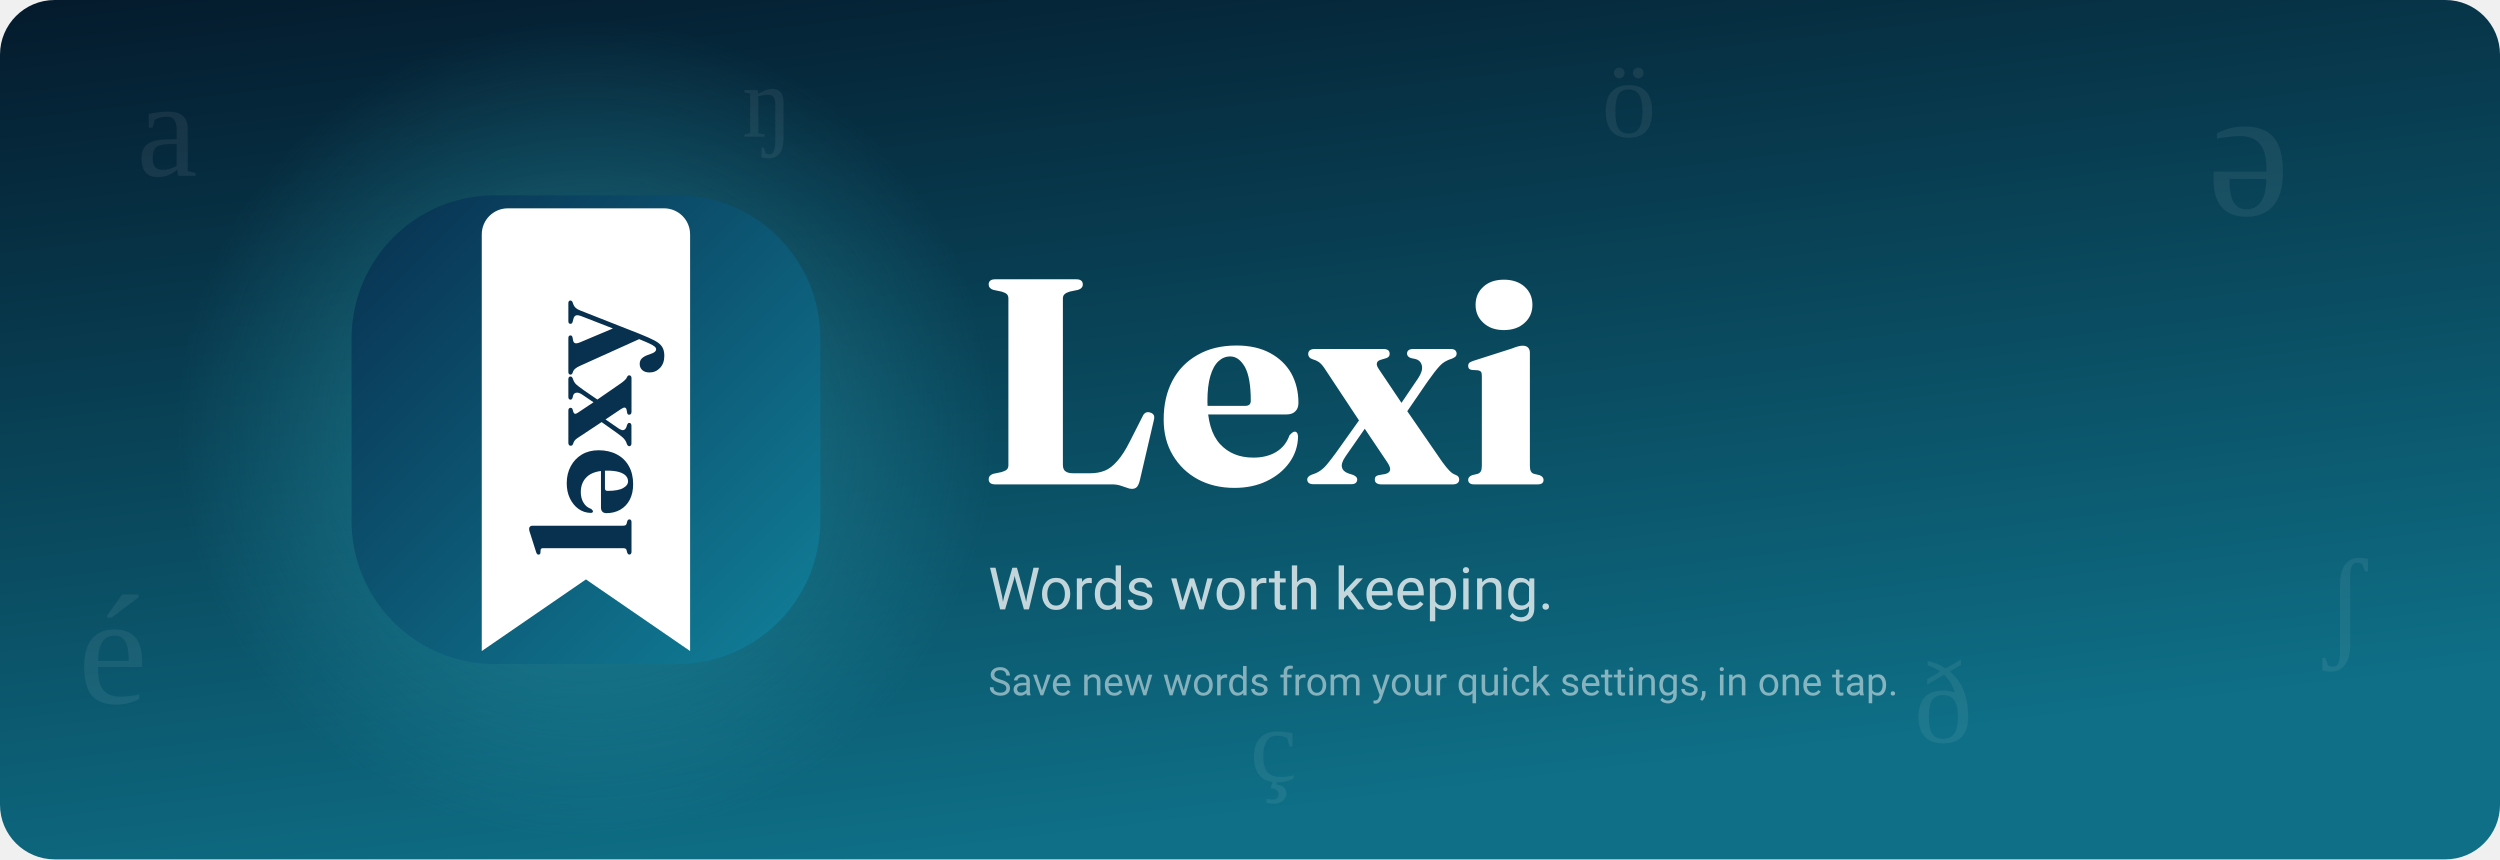
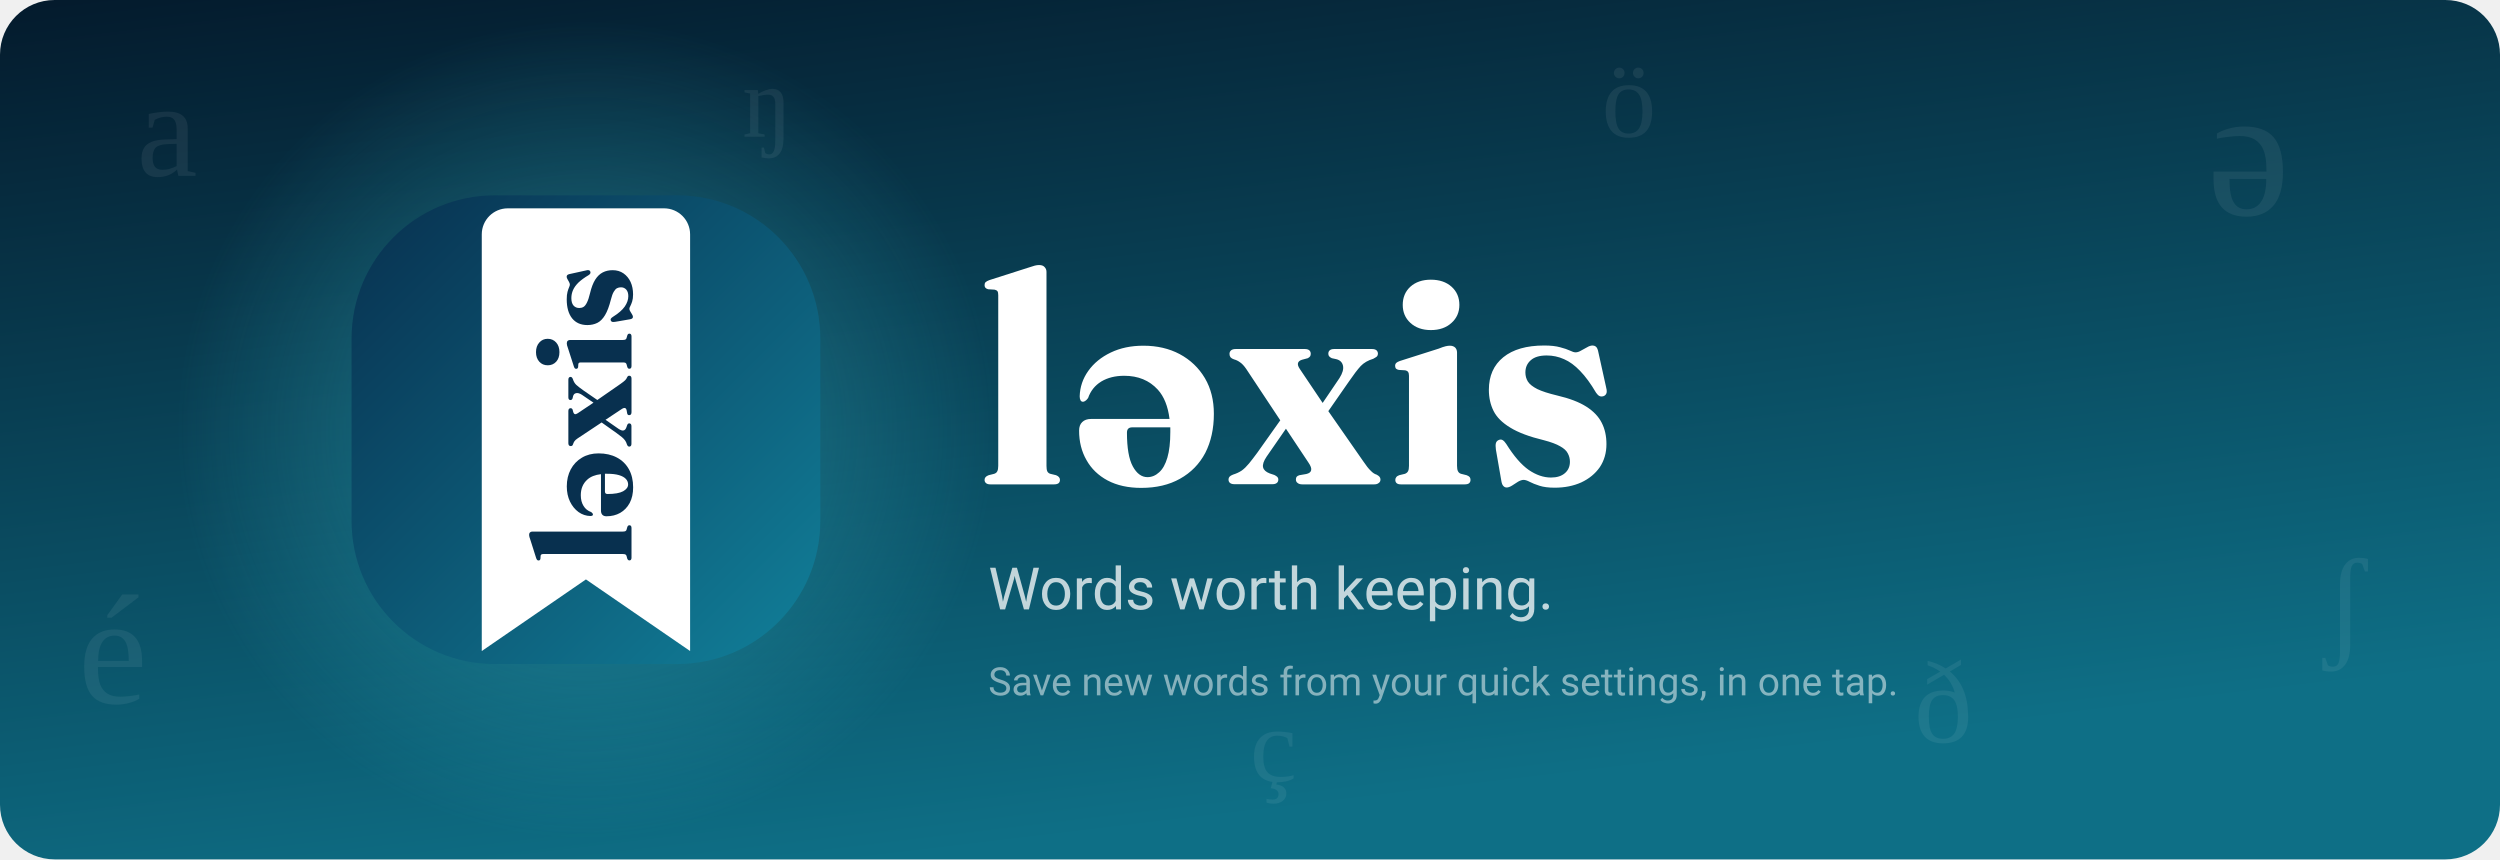
<svg xmlns="http://www.w3.org/2000/svg" width="1280" height="440" viewBox="0 0 1280 440">
  <defs>
    <linearGradient id="bg" x1="0" y1="0" x2="0.35" y2="1">
      <stop offset="0" stop-color="#041A2C" />
      <stop offset="1" stop-color="#0E6F86" />
    </linearGradient>
    <radialGradient id="glow">
      <stop offset="0" stop-color="#3CC6D8" stop-opacity=".45" />
      <stop offset="1" stop-color="#3CC6D8" stop-opacity="0" />
    </radialGradient>
  </defs>
  <rect width="1280" height="440" rx="28" fill="url(#bg)" />
  <text x="70" y="90" font-family="Georgia, 'Times New Roman', serif" font-size="70" fill="#fff" fill-opacity=".07">a</text>
  <text x="1130" y="110" font-family="Georgia, 'Times New Roman', serif" font-size="96" fill="#fff" fill-opacity=".07">ə</text>
  <text x="1190" y="330" font-family="Georgia, 'Times New Roman', serif" font-size="64" fill="#fff" fill-opacity=".07">ʃ</text>
  <text x="40" y="360" font-family="Georgia, 'Times New Roman', serif" font-size="80" fill="#fff" fill-opacity=".07">é</text>
  <text x="380" y="70" font-family="Georgia, 'Times New Roman', serif" font-size="52" fill="#fff" fill-opacity=".07">ŋ</text>
  <text x="820" y="70" font-family="Georgia, 'Times New Roman', serif" font-size="56" fill="#fff" fill-opacity=".07">ö</text>
  <text x="980" y="380" font-family="Georgia, 'Times New Roman', serif" font-size="60" fill="#fff" fill-opacity=".07">ð</text>
  <text x="640" y="400" font-family="Georgia, 'Times New Roman', serif" font-size="54" fill="#fff" fill-opacity=".07">ç</text>
  <circle cx="300" cy="220" r="210" fill="url(#glow)" />
  <g transform="translate(180 100) scale(3.3333) translate(-18 -18)">
    <defs>
      <linearGradient id="bi" x1="0" y1="0" x2="1" y2="1">
        <stop offset="0" stop-color="#08304F" />
        <stop offset="1" stop-color="#11809A" />
      </linearGradient>
    </defs>
    <rect x="18" y="18" width="72" height="72" rx="22" fill="url(#bi)" />
    <path fill="#FFFFFF" d="M42,20h24a4,4 0 0,1 4,4v64l-16,-11 -16,11V24a4,4 0 0,1 4,-4z" />
-     <path fill="#08304F" d="M45.77 68.75H59.66Q59.94 68.75 60.07 68.68Q60.2 68.61 60.24 68.46L60.35 68.06Q60.4 67.91 60.48 67.85Q60.56 67.78 60.68 67.78Q60.83 67.78 60.91 67.88Q61 67.98 61 68.2V72.76Q61 72.97 60.91 73.07Q60.83 73.18 60.68 73.18Q60.57 73.18 60.48 73.11Q60.4 73.04 60.34 72.89L60.24 72.49Q60.19 72.33 60.07 72.27Q59.94 72.2 59.67 72.2H47.44Q47.24 72.2 47.15 72.26Q47.06 72.33 47.04 72.46L47.01 72.93Q46.98 73.07 46.91 73.13Q46.83 73.19 46.72 73.19Q46.59 73.19 46.51 73.11Q46.43 73.03 46.36 72.84L45.48 70.07Q45.36 69.75 45.32 69.58Q45.27 69.41 45.27 69.27Q45.27 69.01 45.41 68.88Q45.55 68.75 45.77 68.75ZM57.14 66.82Q56.75 66.82 56.53 66.6Q56.31 66.38 56.31 65.95V59.49H56.92V63.01Q56.92 63.4 57.3 63.4Q58.95 63.4 59.71 62.97Q60.47 62.55 60.47 61.93Q60.47 61.45 60.13 61.08Q59.79 60.71 59.08 60.5Q58.36 60.29 57.26 60.29Q55.2 60.29 54.2 61.19Q53.21 62.09 53.21 63.58Q53.21 64.54 53.63 65.22Q54.04 65.91 54.82 66.18Q54.97 66.31 55.02 66.39Q55.08 66.48 55.08 66.55Q55.08 66.67 54.97 66.73Q54.86 66.79 54.7 66.78Q53.69 66.76 52.86 66.17Q52.03 65.57 51.54 64.55Q51.05 63.54 51.05 62.22Q51.05 60.75 51.67 59.61Q52.28 58.47 53.38 57.81Q54.48 57.16 55.94 57.16Q57.54 57.16 58.73 57.79Q59.93 58.41 60.59 59.59Q61.25 60.76 61.25 62.37Q61.25 63.78 60.72 64.78Q60.19 65.77 59.26 66.3Q58.33 66.82 57.14 66.82ZM55.94 52.5 56.24 51.89 59 53.8Q59.49 54.13 59.78 54.06Q60.07 53.98 60.22 53.59L60.33 53.24Q60.39 53.1 60.46 53.03Q60.54 52.96 60.66 52.96Q60.81 52.96 60.9 53.07Q60.99 53.19 60.99 53.38V56.12Q60.99 56.31 60.9 56.42Q60.81 56.54 60.66 56.54Q60.54 56.54 60.46 56.46Q60.37 56.39 60.29 56.21Q60.19 55.84 60 55.59Q59.82 55.33 59.51 55.07Q59.2 54.82 58.72 54.47ZM52.72 51.42 55.58 49.51 55.7 49.41 59.36 46.88Q59.81 46.56 60.02 46.34Q60.24 46.13 60.31 45.92Q60.38 45.77 60.46 45.71Q60.54 45.65 60.66 45.65Q60.82 45.65 60.91 45.77Q61 45.88 61 46.09V51.25Q61 51.46 60.91 51.58Q60.81 51.7 60.65 51.7Q60.53 51.7 60.45 51.65Q60.38 51.59 60.34 51.45L60.25 50.96Q60.19 50.66 59.99 50.61Q59.8 50.56 59.42 50.81L56.65 52.66L56.52 52.76L52.71 55.28Q52.39 55.49 52.24 55.71Q52.1 55.92 52.04 56.14Q51.98 56.32 51.89 56.39Q51.79 56.47 51.65 56.47Q51.48 56.47 51.39 56.34Q51.3 56.22 51.3 56.02V51.05Q51.3 50.86 51.39 50.75Q51.47 50.64 51.63 50.64Q51.74 50.64 51.81 50.68Q51.89 50.73 51.94 50.85L52.06 51.27Q52.14 51.5 52.3 51.55Q52.46 51.6 52.72 51.42ZM56.31 49.75 55.98 50.34 53.38 48.58Q52.85 48.24 52.48 48.33Q52.11 48.41 52.02 48.81L51.94 49.12Q51.89 49.26 51.81 49.32Q51.74 49.39 51.63 49.39Q51.47 49.39 51.38 49.27Q51.3 49.16 51.3 48.97V46.24Q51.3 46.05 51.39 45.94Q51.47 45.83 51.63 45.83Q51.74 45.83 51.82 45.9Q51.9 45.97 51.99 46.16Q52.15 46.72 52.52 47.06Q52.89 47.39 53.63 47.91ZM58.74 38.2 62.42 39.98 53.14 44.17Q52.61 44.4 52.33 44.65Q52.06 44.89 51.96 45.25Q51.9 45.42 51.82 45.48Q51.74 45.54 51.62 45.54Q51.47 45.54 51.38 45.43Q51.3 45.32 51.3 45.14V39.92Q51.3 39.74 51.38 39.63Q51.47 39.52 51.62 39.52Q51.75 39.52 51.82 39.59Q51.9 39.66 51.94 39.83L52.03 40.3Q52.11 40.66 52.36 40.72Q52.61 40.79 53.15 40.56ZM62.46 40.21 60.92 39.59 60.25 39.27 53.34 36.58Q52.75 36.35 52.47 36.45Q52.19 36.55 52.08 36.97L51.96 37.43Q51.91 37.59 51.83 37.67Q51.75 37.74 51.62 37.74Q51.47 37.74 51.38 37.64Q51.3 37.53 51.3 37.35V34.56Q51.3 34.37 51.38 34.27Q51.47 34.16 51.62 34.16Q51.73 34.16 51.81 34.23Q51.89 34.29 51.96 34.45Q52.1 34.96 52.37 35.23Q52.64 35.51 53.25 35.74L62.34 39.32Q63.74 39.88 64.55 40.31Q65.36 40.74 65.7 41.27Q66.04 41.8 66.04 42.65Q66.04 43.82 65.38 44.51Q64.72 45.21 63.77 45.21Q63.06 45.21 62.66 44.85Q62.26 44.48 62.26 43.91Q62.26 43.37 62.58 43.06Q62.91 42.74 63.48 42.53L63.95 42.36Q64.3 42.25 64.54 42.07Q64.78 41.89 64.78 41.65Q64.78 41.43 64.56 41.24Q64.33 41.04 63.82 40.8Q63.31 40.55 62.46 40.21Z" />
+     <path fill="#08304F" d="M45.77 69.65H59.66Q59.94 69.65 60.07 69.58Q60.2 69.51 60.24 69.36L60.35 68.97Q60.4 68.81 60.48 68.75Q60.56 68.68 60.68 68.68Q60.83 68.68 60.91 68.78Q61 68.88 61 69.1V73.67Q61 73.88 60.91 73.98Q60.83 74.08 60.68 74.08Q60.57 74.08 60.48 74.01Q60.4 73.94 60.34 73.79L60.24 73.4Q60.19 73.24 60.07 73.17Q59.94 73.1 59.67 73.1H47.44Q47.24 73.1 47.15 73.17Q47.06 73.23 47.04 73.36L47.01 73.83Q46.98 73.97 46.91 74.03Q46.83 74.09 46.72 74.09Q46.59 74.09 46.51 74.01Q46.43 73.93 46.36 73.74L45.48 70.97Q45.36 70.66 45.32 70.48Q45.27 70.31 45.27 70.17Q45.27 69.91 45.41 69.78Q45.55 69.65 45.77 69.65ZM57.15 67.3Q56.75 67.3 56.53 67.08Q56.31 66.85 56.31 66.43V60.83Q54.95 60.99 54.21 61.67Q53.21 62.57 53.21 64.07Q53.21 65.03 53.63 65.71Q54.04 66.39 54.82 66.66Q54.98 66.79 55.03 66.87Q55.08 66.96 55.08 67.03Q55.08 67.15 54.97 67.2Q54.86 67.26 54.69 67.26Q53.69 67.24 52.86 66.65Q52.04 66.05 51.55 65.04Q51.06 64.02 51.06 62.71Q51.06 61.24 51.67 60.09Q52.28 58.95 53.38 58.3Q54.48 57.64 55.94 57.64Q57.55 57.64 58.74 58.27Q59.93 58.89 60.59 60.06Q61.25 61.24 61.25 62.85Q61.25 64.26 60.72 65.26Q60.18 66.25 59.26 66.78Q58.34 67.3 57.15 67.3ZM56.92 63.49Q56.92 63.88 57.3 63.88Q58.94 63.88 59.71 63.46Q60.48 63.03 60.48 62.41Q60.48 61.94 60.14 61.57Q59.79 61.19 59.08 60.98Q58.37 60.77 57.25 60.77Q57.09 60.77 56.92 60.77ZM52.73 51.48 55.16 49.85 53.38 48.64Q52.85 48.3 52.48 48.39Q52.12 48.47 52.02 48.87L51.95 49.18Q51.9 49.32 51.82 49.38Q51.74 49.45 51.63 49.45Q51.47 49.45 51.38 49.34Q51.3 49.23 51.3 49.03V46.31Q51.3 46.11 51.39 46Q51.48 45.89 51.63 45.89Q51.74 45.89 51.82 45.96Q51.91 46.03 51.99 46.22Q52.16 46.78 52.52 47.12Q52.88 47.45 53.63 47.98L55.75 49.44L59.35 46.94Q59.8 46.62 60.02 46.41Q60.24 46.19 60.31 45.98Q60.38 45.84 60.46 45.77Q60.54 45.71 60.65 45.71Q60.81 45.71 60.91 45.82Q61 45.94 61 46.15V51.31Q61 51.53 60.91 51.65Q60.81 51.77 60.64 51.77Q60.53 51.77 60.45 51.71Q60.38 51.65 60.34 51.52L60.25 51.02Q60.19 50.72 59.99 50.67Q59.79 50.62 59.42 50.88L57.01 52.48L59.01 53.87Q59.49 54.19 59.78 54.12Q60.07 54.05 60.21 53.65L60.33 53.31Q60.39 53.16 60.46 53.1Q60.54 53.03 60.65 53.03Q60.81 53.03 60.9 53.14Q60.99 53.25 60.99 53.44V56.19Q60.99 56.38 60.9 56.49Q60.81 56.6 60.65 56.6Q60.54 56.6 60.45 56.52Q60.37 56.45 60.3 56.27Q60.19 55.9 60.01 55.65Q59.82 55.39 59.51 55.13Q59.19 54.88 58.72 54.53L56.41 52.89L52.72 55.34Q52.39 55.56 52.24 55.77Q52.1 55.98 52.03 56.2Q51.98 56.38 51.89 56.45Q51.79 56.52 51.66 56.52Q51.48 56.52 51.39 56.4Q51.3 56.28 51.3 56.08V51.12Q51.3 50.93 51.39 50.81Q51.48 50.7 51.63 50.7Q51.74 50.7 51.81 50.74Q51.89 50.79 51.95 50.91L52.06 51.33Q52.14 51.56 52.3 51.61Q52.45 51.66 52.73 51.48ZM51.56 40.22H59.66Q59.94 40.22 60.07 40.15Q60.2 40.08 60.24 39.92L60.35 39.53Q60.4 39.38 60.48 39.31Q60.56 39.25 60.68 39.25Q60.83 39.25 60.91 39.35Q61 39.45 61 39.67V44.23Q61 44.44 60.91 44.54Q60.83 44.64 60.68 44.64Q60.57 44.64 60.48 44.58Q60.4 44.51 60.35 44.36L60.24 43.96Q60.19 43.8 60.07 43.73Q59.94 43.67 59.67 43.67H53.22Q53.03 43.67 52.94 43.73Q52.85 43.79 52.83 43.93L52.8 44.39Q52.77 44.53 52.69 44.59Q52.62 44.65 52.51 44.65Q52.37 44.65 52.3 44.58Q52.22 44.5 52.15 44.3L51.26 41.54Q51.15 41.22 51.1 41.05Q51.06 40.88 51.06 40.74Q51.06 40.48 51.2 40.35Q51.34 40.22 51.56 40.22ZM49.93 42.09Q49.93 43.01 49.43 43.56Q48.92 44.11 48.13 44.11Q47.34 44.11 46.84 43.56Q46.33 43 46.33 42.09Q46.33 41.17 46.84 40.61Q47.34 40.04 48.13 40.04Q48.92 40.04 49.43 40.61Q49.93 41.17 49.93 42.09ZM60.51 33.49Q60.51 32.84 60.19 32.48Q59.87 32.13 59.38 32.13Q59.05 32.13 58.77 32.27Q58.5 32.42 58.27 32.82Q58.03 33.23 57.84 33.99Q57.45 35.55 56.93 36.41Q56.41 37.27 55.74 37.6Q55.06 37.93 54.22 37.93Q52.72 37.93 51.88 36.9Q51.05 35.86 51.05 33.98Q51.05 33.27 51.17 32.83Q51.29 32.39 51.41 32.13Q51.53 31.87 51.53 31.72Q51.53 31.54 51.41 31.32Q51.29 31.11 51.17 30.89Q51.04 30.68 51.04 30.5Q51.04 30.38 51.12 30.27Q51.2 30.17 51.42 30.11L53.96 29.55Q54.25 29.46 54.43 29.5Q54.6 29.53 54.67 29.7Q54.73 29.87 54.67 30Q54.61 30.13 54.43 30.25Q53.45 30.83 52.86 31.39Q52.28 31.96 52.02 32.55Q51.76 33.14 51.76 33.79Q51.76 34.54 52.09 34.93Q52.43 35.31 52.98 35.31Q53.34 35.31 53.63 35.14Q53.92 34.96 54.16 34.46Q54.41 33.97 54.63 33.04Q54.94 31.73 55.43 30.95Q55.92 30.18 56.59 29.84Q57.25 29.5 58.11 29.5Q59.06 29.5 59.77 29.99Q60.47 30.48 60.86 31.31Q61.24 32.15 61.24 33.22Q61.24 33.88 61.1 34.31Q60.96 34.74 60.82 35.01Q60.67 35.27 60.67 35.44Q60.67 35.61 60.81 35.83Q60.95 36.05 61.08 36.28Q61.22 36.5 61.22 36.67Q61.22 36.8 61.12 36.9Q61.01 37 60.77 37.04L58.51 37.43Q58.19 37.48 58.04 37.44Q57.89 37.4 57.82 37.24Q57.75 37.08 57.83 36.95Q57.91 36.82 58.11 36.69Q59.41 35.88 59.96 35.09Q60.51 34.29 60.51 33.49Z" />
  </g>
  <g transform="translate(500 248)" fill="#fff">
-     <path d="M52 -99.6 47.7 -98.7Q46 -98.2 45.1 -97.4Q44.2 -96.6 44.2 -95.2V-10.1Q44.2 -7.6 45.5 -6.7Q46.8 -5.7 49.3 -5.7H58.4Q62.3 -5.7 65.6 -7Q68.9 -8.3 72 -11.9Q75.2 -15.4 78.5 -22L85 -34.8Q85.6 -36.2 86.6 -36.7Q87.6 -37.2 88.8 -36.8Q90.1 -36.5 90.7 -35.5Q91.2 -34.6 90.8 -33L83.6 -2.1Q83 0.3 82.1 1.3Q81.2 2.3 79.5 2.3Q78.3 2.3 76.9 1.7Q75.5 1.2 73.6 0.6Q71.8 0 69.1 0H9.5Q7.8 0 7 -0.7Q6.2 -1.4 6.2 -2.6Q6.2 -4.6 8.5 -5.4L12.8 -6.3Q14.6 -6.8 15.5 -7.6Q16.3 -8.4 16.3 -9.8V-95.2Q16.3 -96.6 15.5 -97.4Q14.6 -98.2 12.8 -98.7L8.5 -99.6Q6.2 -100.4 6.2 -102.4Q6.2 -103.6 7 -104.3Q7.8 -105 9.5 -105H51.1Q52.8 -105 53.6 -104.3Q54.4 -103.6 54.4 -102.4Q54.4 -100.4 52 -99.6ZM164.8 -41.7Q164.8 -38.9 163.2 -37.4Q161.7 -35.8 158.6 -35.8H112.5V-40.2H137.6Q140.4 -40.2 140.4 -42.8Q140.4 -54.6 137.4 -60.1Q134.3 -65.5 129.9 -65.5Q126.5 -65.5 123.9 -63.1Q121.2 -60.6 119.7 -55.5Q118.2 -50.4 118.2 -42.6Q118.2 -27.8 124.6 -20.7Q131 -13.7 141.7 -13.7Q148.6 -13.7 153.4 -16.6Q158.3 -19.6 160.2 -25.1Q161.2 -26.2 161.8 -26.6Q162.4 -27 162.9 -27Q163.7 -27 164.2 -26.2Q164.6 -25.5 164.6 -24.3Q164.4 -17.1 160.2 -11.2Q155.9 -5.2 148.6 -1.7Q141.4 1.8 132 1.8Q121.5 1.8 113.3 -2.6Q105.2 -7 100.5 -14.9Q95.8 -22.7 95.8 -33.2Q95.8 -44.6 100.3 -53.1Q104.8 -61.6 113.2 -66.3Q121.5 -71.1 133.1 -71.1Q143.1 -71.1 150.2 -67.3Q157.3 -63.5 161.1 -56.9Q164.8 -50.2 164.8 -41.7ZM198.2 -36.1 202.6 -34 188.9 -14.3Q186.5 -10.8 187.1 -8.7Q187.6 -6.6 190.4 -5.6L192.9 -4.8Q193.9 -4.3 194.4 -3.8Q194.9 -3.3 194.9 -2.5Q194.9 -1.4 194.1 -0.7Q193.3 -0.1 191.9 -0.1H172.3Q171 -0.1 170.1 -0.7Q169.3 -1.4 169.3 -2.5Q169.3 -3.3 169.9 -3.9Q170.4 -4.5 171.7 -5Q174.3 -5.8 176.1 -7.1Q178 -8.4 179.8 -10.7Q181.6 -12.9 184.1 -16.3ZM205.9 -59.1 219.6 -38.7 220.3 -37.8 238.3 -11.7Q240.6 -8.5 242.1 -7Q243.7 -5.4 245.2 -4.9Q246.2 -4.5 246.7 -3.9Q247.1 -3.3 247.1 -2.5Q247.1 -1.3 246.3 -0.7Q245.5 0 244 0H207.1Q205.6 0 204.7 -0.7Q203.9 -1.3 203.9 -2.5Q203.9 -3.4 204.3 -3.9Q204.7 -4.4 205.7 -4.7L209.2 -5.3Q211.3 -5.8 211.7 -7.2Q212.1 -8.6 210.3 -11.3L197 -31.1L196.3 -32L178.3 -59.2Q176.8 -61.5 175.3 -62.6Q173.8 -63.6 172.2 -64Q170.9 -64.4 170.4 -65.1Q169.8 -65.8 169.8 -66.8Q169.8 -68 170.7 -68.7Q171.6 -69.3 173 -69.3H208.5Q209.9 -69.3 210.7 -68.7Q211.5 -68.1 211.5 -66.9Q211.5 -66.1 211.2 -65.6Q210.8 -65.1 210 -64.7L207 -63.8Q205.3 -63.3 205 -62.2Q204.6 -61 205.9 -59.1ZM217.8 -33.5 213.6 -35.9 226.2 -54.5Q228.6 -58.2 228 -60.8Q227.4 -63.5 224.6 -64.2L222.3 -64.7Q221.3 -65.1 220.9 -65.6Q220.4 -66.2 220.4 -66.9Q220.4 -68.1 221.2 -68.7Q222 -69.3 223.4 -69.3H242.9Q244.3 -69.3 245 -68.7Q245.8 -68 245.8 -66.9Q245.8 -66.1 245.3 -65.5Q244.8 -65 243.5 -64.4Q239.4 -63.2 237.1 -60.6Q234.7 -58 230.9 -52.6ZM283.3 -67.5V-9.5Q283.3 -7.6 283.8 -6.7Q284.3 -5.7 285.4 -5.4L288.3 -4.7Q289.3 -4.3 289.8 -3.7Q290.3 -3.1 290.3 -2.3Q290.3 -1.2 289.6 -0.6Q288.8 0 287.3 0H254.7Q253.2 0 252.5 -0.6Q251.7 -1.2 251.7 -2.3Q251.7 -3.1 252.2 -3.7Q252.7 -4.3 253.7 -4.7L256.6 -5.4Q257.7 -5.8 258.2 -6.7Q258.7 -7.6 258.7 -9.5V-55.6Q258.7 -57 258.3 -57.6Q257.8 -58.2 256.8 -58.4L253.5 -58.6Q252.5 -58.8 252.1 -59.3Q251.7 -59.9 251.7 -60.7Q251.7 -61.6 252.2 -62.2Q252.8 -62.7 254.2 -63.2L273.9 -69.5Q276.2 -70.4 277.4 -70.7Q278.6 -71 279.6 -71Q281.5 -71 282.4 -70Q283.3 -69 283.3 -67.5ZM270 -79Q263.4 -79 259.5 -82.7Q255.5 -86.3 255.5 -91.9Q255.5 -97.6 259.5 -101.2Q263.4 -104.8 270 -104.8Q276.6 -104.8 280.6 -101.2Q284.6 -97.6 284.6 -91.9Q284.6 -86.3 280.6 -82.7Q276.6 -79 270 -79Z" />
+     <path d="M35.8 -108.8V-9.5Q35.8 -7.6 36.2 -6.7Q36.7 -5.7 37.8 -5.4L40.7 -4.7Q41.7 -4.3 42.2 -3.7Q42.7 -3.1 42.7 -2.3Q42.7 -1.2 42 -0.6Q41.2 0 39.7 0H7.1Q5.6 0 4.9 -0.6Q4.1 -1.2 4.1 -2.3Q4.1 -3.1 4.6 -3.7Q5.1 -4.3 6.2 -4.7L9 -5.4Q10.2 -5.8 10.6 -6.7Q11.1 -7.6 11.1 -9.5V-96.9Q11.1 -98.3 10.7 -98.9Q10.2 -99.5 9.2 -99.7L5.9 -99.9Q4.9 -100.2 4.5 -100.7Q4.1 -101.2 4.1 -102Q4.1 -103 4.6 -103.5Q5.2 -104.1 6.6 -104.6L26.3 -110.9Q28.6 -111.7 29.8 -112Q31 -112.3 32 -112.3Q33.9 -112.3 34.8 -111.3Q35.8 -110.3 35.8 -108.8ZM52.5 -27.5Q52.5 -30.4 54.1 -31.9Q55.7 -33.5 58.7 -33.5H98.8Q97.6 -43.2 92.8 -48.5Q86.3 -55.6 75.6 -55.6Q68.8 -55.6 63.9 -52.7Q59 -49.7 57.1 -44.2Q56.2 -43 55.6 -42.7Q55 -42.3 54.5 -42.3Q53.6 -42.3 53.2 -43.1Q52.8 -43.9 52.8 -45.1Q53 -52.2 57.2 -58.1Q61.4 -64 68.7 -67.5Q76 -71 85.4 -71Q95.9 -71 104 -66.7Q112.2 -62.3 116.9 -54.4Q121.5 -46.6 121.5 -36.1Q121.5 -24.7 117.1 -16.1Q112.6 -7.6 104.2 -2.9Q95.9 1.8 84.3 1.8Q74.3 1.8 67.1 -2Q60 -5.8 56.3 -12.4Q52.5 -19 52.5 -27.5ZM79.7 -29.2Q77 -29.2 77 -26.5Q77 -14.7 80 -9.2Q83 -3.7 87.5 -3.7Q90.8 -3.7 93.5 -6.2Q96.2 -8.6 97.7 -13.7Q99.2 -18.8 99.2 -26.8Q99.2 -28 99.2 -29.2ZM165.5 -59.1 177.2 -41.7 185.8 -54.4Q188.2 -58.2 187.6 -60.8Q187 -63.4 184.2 -64.1L181.9 -64.6Q181 -65 180.5 -65.6Q180.1 -66.1 180.1 -66.9Q180.1 -68.1 180.9 -68.7Q181.6 -69.3 183.1 -69.3H202.5Q203.9 -69.3 204.7 -68.7Q205.5 -68 205.5 -66.9Q205.5 -66.1 205 -65.5Q204.4 -65 203.1 -64.3Q199.1 -63.1 196.7 -60.6Q194.3 -58 190.6 -52.6L180.1 -37.5L198 -11.8Q200.2 -8.5 201.8 -7Q203.3 -5.4 204.8 -5Q205.9 -4.4 206.3 -3.9Q206.8 -3.3 206.8 -2.5Q206.8 -1.3 205.9 -0.7Q205.1 0 203.6 0H166.8Q165.2 0 164.4 -0.7Q163.5 -1.3 163.5 -2.5Q163.5 -3.4 163.9 -3.9Q164.3 -4.4 165.3 -4.7L168.8 -5.3Q171 -5.8 171.3 -7.2Q171.7 -8.6 169.9 -11.2L158.4 -28.5L148.5 -14.2Q146.2 -10.8 146.7 -8.7Q147.2 -6.7 150.1 -5.6L152.5 -4.8Q153.5 -4.3 154 -3.8Q154.5 -3.3 154.5 -2.5Q154.5 -1.3 153.7 -0.7Q152.9 -0.1 151.6 -0.1H131.9Q130.6 -0.1 129.8 -0.7Q129 -1.3 129 -2.5Q129 -3.3 129.5 -3.9Q130 -4.5 131.3 -5Q133.9 -5.8 135.8 -7.1Q137.6 -8.4 139.5 -10.7Q141.3 -12.9 143.8 -16.3L155.5 -32.8L138 -59.2Q136.4 -61.5 134.9 -62.5Q133.4 -63.6 131.8 -64Q130.6 -64.4 130 -65.1Q129.5 -65.8 129.5 -66.8Q129.5 -68 130.4 -68.7Q131.2 -69.3 132.7 -69.3H168.1Q169.5 -69.3 170.3 -68.7Q171.1 -68 171.1 -66.9Q171.1 -66.1 170.8 -65.6Q170.5 -65.1 169.6 -64.6L166.6 -63.8Q165 -63.3 164.6 -62.2Q164.2 -61 165.5 -59.1ZM246 -67.5V-9.5Q246 -7.6 246.5 -6.7Q247 -5.7 248.1 -5.4L250.9 -4.7Q252 -4.3 252.5 -3.7Q252.9 -3.1 252.9 -2.3Q252.9 -1.2 252.2 -0.6Q251.5 0 249.9 0H217.3Q215.8 0 215.1 -0.6Q214.4 -1.2 214.4 -2.3Q214.4 -3.1 214.9 -3.7Q215.3 -4.3 216.4 -4.7L219.3 -5.4Q220.4 -5.8 220.9 -6.7Q221.4 -7.6 221.4 -9.5V-55.6Q221.4 -57 220.9 -57.6Q220.5 -58.2 219.5 -58.4L216.2 -58.6Q215.2 -58.8 214.7 -59.3Q214.3 -59.9 214.3 -60.7Q214.3 -61.6 214.9 -62.2Q215.4 -62.7 216.8 -63.2L236.6 -69.5Q238.8 -70.4 240.1 -70.7Q241.3 -71 242.3 -71Q244.1 -71 245.1 -70Q246 -69 246 -67.5ZM232.6 -79Q226.1 -79 222.1 -82.7Q218.2 -86.3 218.2 -91.9Q218.2 -97.6 222.1 -101.2Q226.1 -104.8 232.6 -104.8Q239.2 -104.8 243.2 -101.2Q247.2 -97.6 247.2 -91.9Q247.2 -86.3 243.2 -82.7Q239.2 -79 232.6 -79ZM294.1 -3.5Q298.7 -3.5 301.3 -5.8Q303.8 -8 303.8 -11.6Q303.8 -13.9 302.7 -15.9Q301.7 -17.9 298.8 -19.5Q295.9 -21.2 290.5 -22.6Q279.3 -25.3 273.2 -29.1Q267.1 -32.8 264.7 -37.6Q262.3 -42.4 262.3 -48.4Q262.3 -59.1 269.7 -65.1Q277.1 -71.1 290.6 -71.1Q295.6 -71.1 298.8 -70.2Q301.9 -69.4 303.8 -68.5Q305.6 -67.6 306.7 -67.6Q308 -67.6 309.5 -68.5Q311.1 -69.4 312.6 -70.2Q314.1 -71.1 315.4 -71.1Q316.3 -71.1 317 -70.6Q317.8 -70 318.2 -68.4L322.2 -50.3Q322.8 -48.2 322.6 -47Q322.3 -45.7 321.1 -45.2Q319.9 -44.8 319 -45.2Q318.1 -45.6 317.2 -46.9Q313.1 -53.9 309 -58.1Q305 -62.3 300.8 -64.1Q296.6 -66 291.9 -66Q286.5 -66 283.8 -63.6Q281 -61.2 281 -57.3Q281 -54.7 282.3 -52.6Q283.6 -50.6 287.1 -48.8Q290.6 -47.1 297.3 -45.5Q306.7 -43.3 312.2 -39.8Q317.7 -36.3 320.1 -31.5Q322.5 -26.8 322.5 -20.6Q322.5 -13.9 319.1 -8.8Q315.6 -3.8 309.6 -1Q303.6 1.7 296 1.7Q291.3 1.7 288.2 0.7Q285.1 -0.3 283.2 -1.3Q281.3 -2.3 280.1 -2.3Q278.9 -2.3 277.3 -1.4Q275.7 -0.4 274.2 0.6Q272.6 1.6 271.4 1.6Q270.4 1.6 269.7 0.8Q269 0.1 268.7 -1.7L265.9 -17.8Q265.6 -20 265.9 -21.1Q266.2 -22.2 267.3 -22.7Q268.4 -23.2 269.3 -22.7Q270.3 -22.1 271.2 -20.7Q277 -11.4 282.7 -7.4Q288.4 -3.5 294.1 -3.5Z" />
  </g>
  <text x="506" y="312" font-family="-apple-system, 'Segoe UI', Roboto, Helvetica, Arial, sans-serif" font-size="30" fill="#fff" fill-opacity=".75">Words worth keeping.</text>
  <text x="506" y="356" font-family="-apple-system, 'Segoe UI', Roboto, Helvetica, Arial, sans-serif" font-size="20" fill="#fff" fill-opacity=".5">Save new words from your quick settings, in one tap.</text>
</svg>
